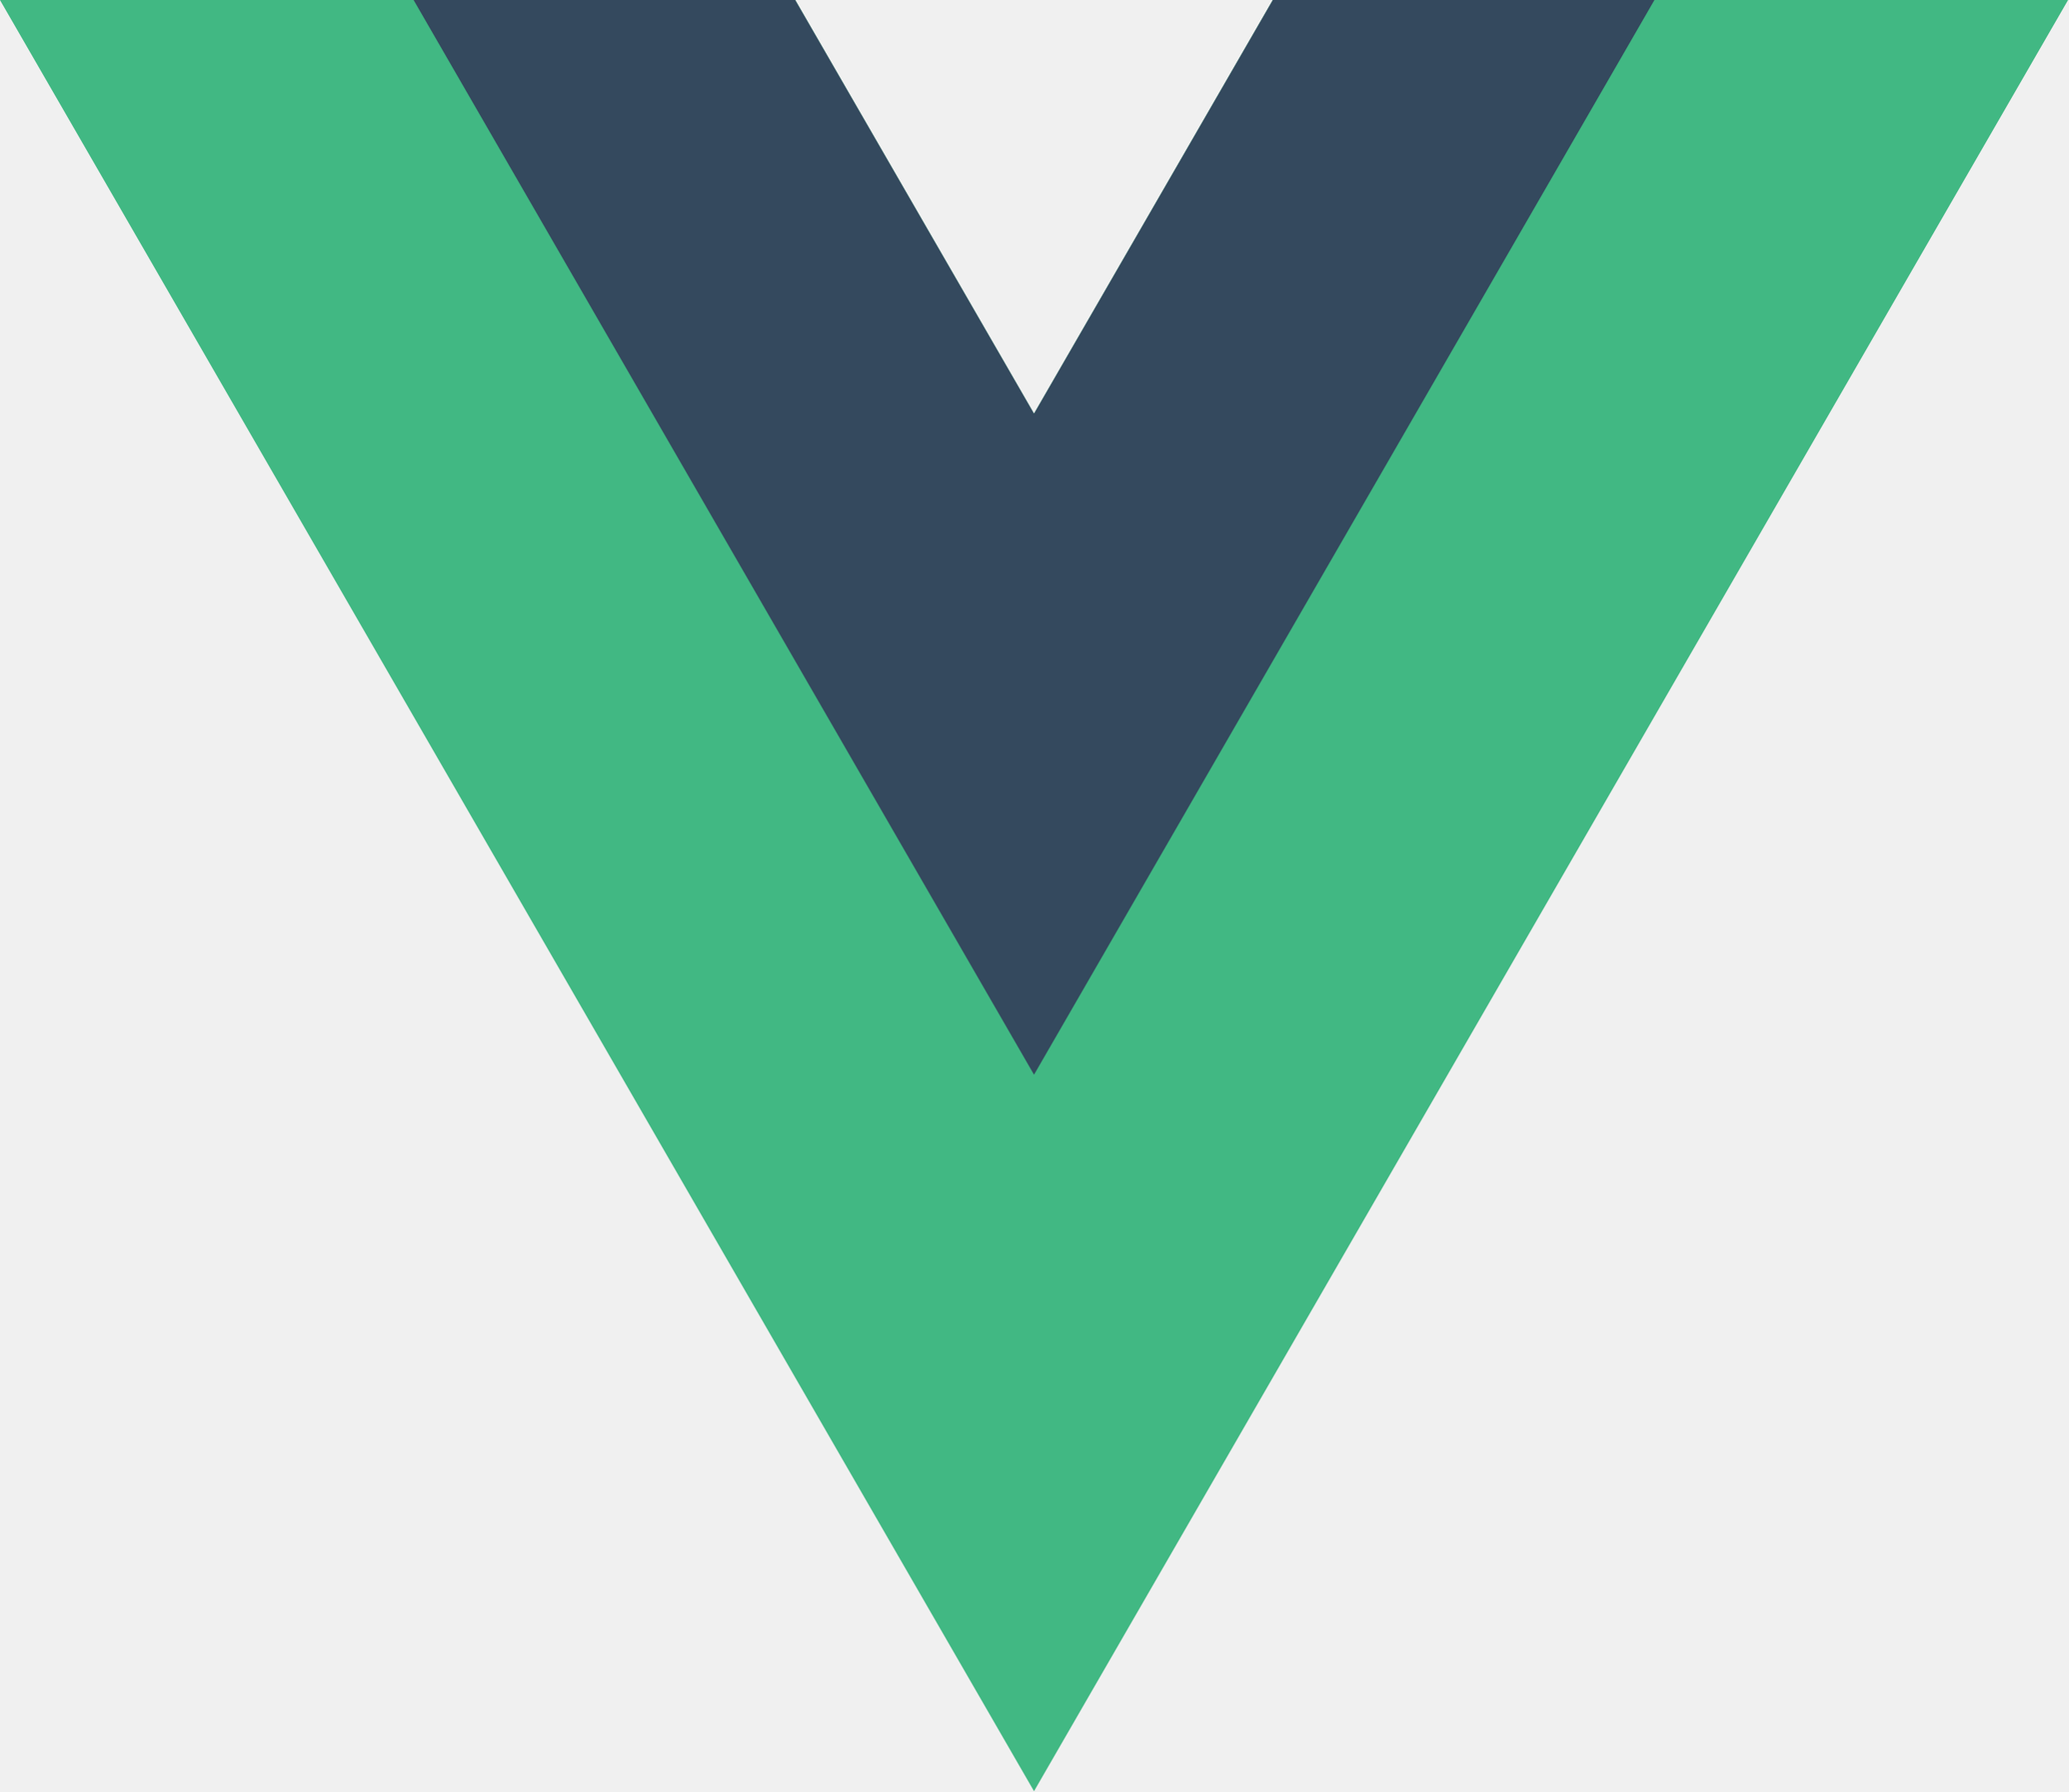
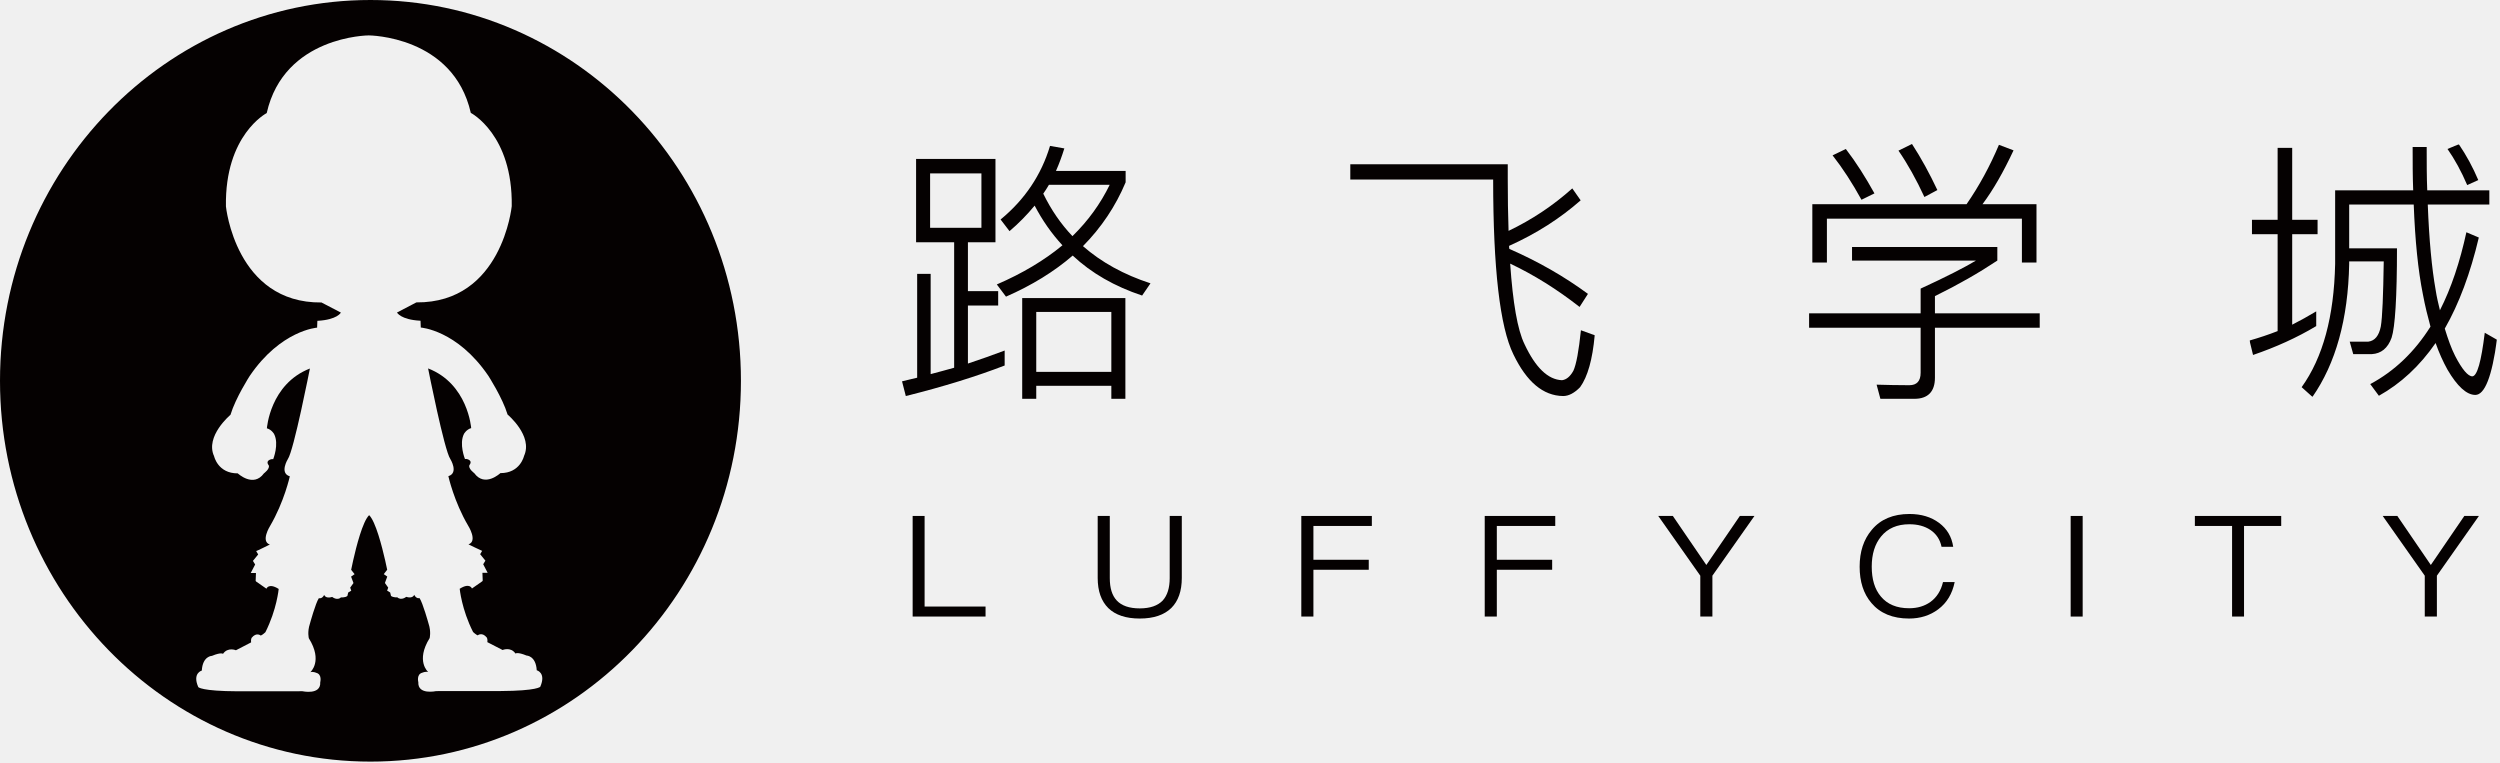
- <svg xmlns="http://www.w3.org/2000/svg" viewBox="0 0 261.76 226.69">
-   <path d="M161.096.001l-30.225 52.351L100.647.001H-.005l130.877 226.688L261.749.001z" fill="#41b883" />
-   <path d="M161.096.001l-30.225 52.351L100.647.001H52.346l78.526 136.01L209.398.001z" fill="#34495e" />
+ <svg xmlns="http://www.w3.org/2000/svg" xmlns:xlink="http://www.w3.org/1999/xlink" width="118px" height="36px" viewBox="0 0 118 36" version="1.1">
+   <defs>
+     <polygon id="path-1" points="0.117 0.11 11.793 0.11 11.793 12.034 0.117 12.034" />
+     <polygon id="path-3" points="0 35.948 117.854 35.948 117.854 0 0 0" />
+   </defs>
+   <g id="Page-1" stroke="none" stroke-width="1" fill="none" fill-rule="evenodd">
+     <g id="Apple-TV" transform="translate(-377, -72)">
+       <g id="Page-1" transform="translate(377, 72)">
+         <path d="M50.619,11.146 C51.358,10.425 51.945,9.613 52.378,8.722 L49.51,8.722 C49.421,8.879 49.332,9.01 49.242,9.141 C49.612,9.901 50.071,10.57 50.619,11.146 Z M48.911,17.553 L52.455,17.553 L52.455,14.723 L48.911,14.723 L48.911,17.553 Z M53.118,18.824 L52.455,18.824 L52.455,18.209 L48.911,18.209 L48.911,18.824 L48.248,18.824 L48.248,14.068 L53.118,14.068 L53.118,18.824 Z M50.237,7.005 C50.122,7.372 49.994,7.726 49.842,8.067 L53.13,8.067 L53.13,8.604 C52.659,9.731 51.983,10.74 51.116,11.618 C51.983,12.378 53.054,12.967 54.303,13.373 L53.908,13.95 C52.608,13.518 51.512,12.889 50.632,12.063 C49.752,12.823 48.707,13.465 47.483,14.002 L47.05,13.426 C48.261,12.902 49.294,12.286 50.147,11.578 C49.625,11.015 49.192,10.386 48.835,9.705 C48.478,10.137 48.083,10.543 47.649,10.91 L47.228,10.36 C48.376,9.416 49.153,8.25 49.561,6.887 L50.237,7.005 Z M43.901,10.753 L46.323,10.753 L46.323,8.185 L43.901,8.185 L43.901,10.753 Z M46.986,7.503 L46.986,11.434 L45.686,11.434 L45.686,13.74 L47.114,13.74 L47.114,14.422 L45.686,14.422 L45.686,17.16 C46.285,16.964 46.859,16.754 47.42,16.545 L47.42,17.252 C46.094,17.763 44.539,18.248 42.754,18.693 L42.576,17.999 C42.805,17.946 43.047,17.881 43.29,17.828 L43.29,12.928 L43.927,12.928 L43.927,17.658 C44.309,17.553 44.679,17.462 45.036,17.357 L45.036,11.434 L43.239,11.434 L43.239,7.503 L46.986,7.503 Z" id="Fill-1" fill="#050101" />
+         <path d="M74.607,9.456 C73.639,10.307 72.517,11.028 71.229,11.605 C71.229,11.657 71.229,11.696 71.242,11.749 C72.593,12.338 73.83,13.046 74.951,13.871 L74.556,14.487 C73.485,13.649 72.389,12.967 71.28,12.443 C71.408,14.291 71.624,15.562 71.956,16.243 C72.478,17.357 73.065,17.92 73.728,17.946 C73.932,17.92 74.11,17.776 74.263,17.501 C74.403,17.199 74.518,16.558 74.62,15.588 L75.27,15.824 C75.168,16.964 74.939,17.776 74.582,18.274 C74.314,18.549 74.046,18.693 73.779,18.693 C72.835,18.68 72.058,18.025 71.433,16.728 C70.796,15.431 70.477,12.679 70.477,8.473 L63.734,8.473 L63.734,7.752 L71.166,7.752 L71.166,8.434 C71.166,9.325 71.178,10.15 71.204,10.897 C72.3,10.373 73.307,9.704 74.212,8.892 L74.607,9.456 Z" id="Fill-3" fill="#050101" />
+         <path d="M91.444,8.971 L90.832,9.298 C90.45,8.473 90.042,7.739 89.608,7.11 L90.246,6.796 C90.679,7.464 91.074,8.185 91.444,8.971 Z M88.474,9.128 L87.862,9.429 C87.429,8.643 86.982,7.949 86.498,7.333 L87.123,7.032 C87.607,7.661 88.053,8.368 88.474,9.128 Z M96.122,12.391 L95.434,12.391 L95.434,10.32 L86.23,10.32 L86.23,12.391 L85.542,12.391 L85.542,9.639 L92.821,9.639 C93.42,8.774 93.93,7.831 94.35,6.835 L95.039,7.097 C94.567,8.106 94.083,8.958 93.573,9.639 L96.122,9.639 L96.122,12.391 Z M94.274,11.657 L94.274,12.299 C93.407,12.876 92.426,13.439 91.329,13.976 L91.329,14.789 L96.275,14.789 L96.275,15.47 L91.329,15.47 L91.329,17.829 C91.329,18.484 90.998,18.824 90.361,18.824 L88.754,18.824 L88.576,18.156 C89.047,18.169 89.558,18.182 90.118,18.182 C90.475,18.182 90.654,17.986 90.654,17.593 L90.654,15.47 L85.389,15.47 L85.389,14.789 L90.654,14.789 L90.654,13.622 C91.852,13.072 92.719,12.627 93.267,12.299 L87.416,12.299 L87.416,11.657 L94.274,11.657 Z" id="Fill-5" fill="#050101" />
+         <g id="Group-9" transform="translate(106.0607, 6.698455)">
+           <mask id="mask-2" fill="white">
+             <use xlink:href="#path-1" />
+           </mask>
+           <g id="Clip-8" />
+           <path d="M10.914,1.801 L10.391,2.037 C10.111,1.381 9.792,0.805 9.461,0.333 L9.996,0.11 C10.353,0.634 10.659,1.198 10.914,1.801 Z M4.821,5.758 C4.77,8.365 4.183,10.462 3.087,12.034 L2.577,11.576 C3.584,10.174 4.107,8.234 4.158,5.758 L4.158,2.285 L7.842,2.285 C7.816,1.63 7.816,0.949 7.816,0.241 L8.479,0.241 C8.479,0.975 8.479,1.656 8.505,2.285 L11.436,2.285 L11.436,2.954 L8.53,2.954 C8.594,4.631 8.721,5.967 8.9,6.977 C8.951,7.317 9.027,7.631 9.104,7.946 C9.639,6.898 10.047,5.666 10.353,4.264 L10.939,4.513 C10.544,6.19 10.009,7.631 9.333,8.811 C9.486,9.309 9.639,9.741 9.818,10.095 C10.149,10.737 10.429,11.065 10.634,11.065 C10.863,11.051 11.054,10.37 11.22,9.007 L11.793,9.335 C11.564,11.065 11.22,11.942 10.774,11.942 C10.366,11.942 9.92,11.536 9.461,10.75 C9.257,10.383 9.065,9.964 8.9,9.492 C8.148,10.58 7.255,11.405 6.223,11.982 L5.815,11.431 C6.962,10.816 7.906,9.912 8.658,8.719 C8.53,8.247 8.403,7.749 8.301,7.199 C8.071,6.059 7.931,4.644 7.867,2.954 L4.821,2.954 L4.821,5.024 L7.077,5.024 C7.077,7.33 6.988,8.745 6.822,9.243 C6.644,9.741 6.325,9.99 5.892,10.016 L5.012,10.016 L4.846,9.427 L5.726,9.427 C6.032,9.387 6.223,9.152 6.312,8.719 C6.389,8.274 6.427,7.251 6.452,5.64 L4.821,5.64 L4.821,5.758 Z M1.443,3.675 L1.443,0.281 L2.131,0.281 L2.131,3.675 L3.329,3.675 L3.329,4.356 L2.131,4.356 L2.131,8.627 C2.513,8.431 2.896,8.221 3.265,7.998 L3.265,8.693 C2.348,9.243 1.354,9.689 0.283,10.056 L0.117,9.374 C0.576,9.243 1.009,9.099 1.443,8.929 L1.443,4.356 L0.232,4.356 L0.232,3.675 L1.443,3.675 Z" id="Fill-7" fill="#050101" mask="url(#mask-2)" />
+         </g>
+         <path d="M25.501,32.414 C25.501,32.414 25.377,32.607 23.632,32.617 L20.587,32.62 C20.587,32.62 19.71,32.813 19.745,32.199 C19.745,32.199 19.644,31.825 19.935,31.751 C19.935,31.751 20.086,31.681 20.212,31.721 C20.212,31.721 19.604,31.208 20.279,30.119 C20.279,30.119 20.358,29.823 20.228,29.435 C20.228,29.435 19.957,28.455 19.802,28.23 C19.802,28.23 19.655,28.282 19.55,28.075 C19.55,28.075 19.493,28.271 19.172,28.171 C19.172,28.171 18.942,28.364 18.755,28.194 C18.755,28.194 18.565,28.212 18.456,28.128 L18.416,27.965 L18.273,27.88 L18.323,27.735 L18.168,27.517 L18.279,27.214 L18.114,27.099 L18.275,26.892 C18.275,26.892 18.24,26.714 18.18,26.451 C18.031,25.796 17.728,24.61 17.423,24.315 C17.118,24.611 16.817,25.797 16.669,26.453 C16.609,26.716 16.575,26.894 16.575,26.894 L16.737,27.101 L16.571,27.216 L16.684,27.519 L16.529,27.737 L16.579,27.881 L16.435,27.967 L16.396,28.13 C16.288,28.215 16.097,28.196 16.097,28.196 C15.911,28.367 15.68,28.175 15.68,28.175 C15.36,28.275 15.302,28.079 15.302,28.079 C15.198,28.286 15.05,28.234 15.05,28.234 C14.896,28.46 14.627,29.441 14.627,29.441 C14.498,29.829 14.577,30.125 14.577,30.125 C15.255,31.212 14.647,31.727 14.647,31.727 C14.773,31.686 14.924,31.756 14.924,31.756 C15.216,31.83 15.115,32.204 15.115,32.204 C15.152,32.818 14.274,32.626 14.274,32.626 L11.229,32.629 C9.484,32.623 9.359,32.43 9.359,32.43 C9.069,31.769 9.525,31.651 9.525,31.651 C9.564,30.961 10.006,30.956 10.006,30.956 C10.439,30.775 10.526,30.861 10.526,30.861 C10.753,30.528 11.136,30.692 11.136,30.692 L11.852,30.321 C11.833,30.174 11.879,30.103 11.879,30.103 C12.105,29.825 12.309,29.999 12.309,29.999 C12.398,29.964 12.527,29.84 12.527,29.84 C13.065,28.774 13.154,27.798 13.154,27.798 C12.675,27.497 12.576,27.787 12.576,27.787 L12.087,27.446 C12.065,27.43 12.067,27.406 12.067,27.406 L12.081,27.047 L11.834,27.047 L12.043,26.644 L11.938,26.474 L12.186,26.169 L12.091,26.011 C12.131,26.003 12.736,25.702 12.736,25.702 C12.29,25.555 12.744,24.832 12.744,24.832 C13.419,23.68 13.679,22.483 13.679,22.483 C13.179,22.331 13.584,21.674 13.584,21.674 C13.865,21.282 14.627,17.394 14.627,17.394 C12.745,18.127 12.597,20.216 12.597,20.216 C12.824,20.279 12.937,20.485 12.937,20.485 C13.182,20.961 12.895,21.673 12.895,21.673 C12.808,21.66 12.732,21.7 12.732,21.7 C12.531,21.79 12.682,21.959 12.682,21.959 C12.759,22.123 12.458,22.342 12.458,22.342 C11.957,23.034 11.223,22.343 11.223,22.343 C10.284,22.35 10.106,21.536 10.106,21.536 C9.668,20.589 10.878,19.58 10.878,19.58 C11.12,18.778 11.786,17.745 11.786,17.745 C13.255,15.582 14.968,15.465 14.968,15.465 L14.98,15.143 C15.919,15.094 16.09,14.754 16.09,14.754 L15.174,14.277 C11.123,14.318 10.664,9.743 10.664,9.743 C10.606,6.363 12.589,5.337 12.589,5.337 C13.411,1.69 17.402,1.671 17.402,1.671 C17.402,1.671 21.393,1.682 22.222,5.328 C22.222,5.328 24.205,6.35 24.154,9.73 C24.154,9.73 23.704,14.306 19.653,14.273 L18.738,14.751 C18.738,14.751 18.909,15.091 19.849,15.139 L19.861,15.46 C19.861,15.46 21.574,15.574 23.047,17.734 C23.047,17.734 23.715,18.766 23.958,19.567 C23.958,19.567 25.17,20.574 24.734,21.522 C24.734,21.522 24.557,22.336 23.618,22.331 C23.618,22.331 22.886,23.024 22.384,22.332 C22.384,22.332 22.082,22.113 22.159,21.949 C22.159,21.949 22.309,21.78 22.108,21.691 C22.108,21.691 22.033,21.651 21.946,21.664 C21.946,21.664 21.657,20.953 21.901,20.477 C21.901,20.477 22.014,20.27 22.24,20.206 C22.24,20.206 22.089,18.118 20.206,17.389 C20.206,17.389 20.974,21.275 21.256,21.666 C21.256,21.666 21.663,22.323 21.163,22.475 C21.163,22.475 21.425,23.673 22.103,24.822 C22.103,24.822 22.558,25.545 22.112,25.693 C22.112,25.693 22.718,25.992 22.757,26.001 L22.663,26.159 L22.911,26.463 L22.807,26.633 L23.017,27.036 L22.77,27.036 L22.784,27.395 C22.784,27.395 22.786,27.42 22.764,27.436 L22.276,27.777 C22.276,27.777 22.177,27.487 21.698,27.79 C21.698,27.79 21.789,28.766 22.329,29.83 C22.329,29.83 22.458,29.954 22.547,29.989 C22.547,29.989 22.751,29.814 22.977,30.092 C22.977,30.092 23.023,30.163 23.004,30.31 L23.722,30.68 C23.722,30.68 24.104,30.515 24.331,30.848 C24.331,30.848 24.418,30.761 24.851,30.941 C24.851,30.941 25.294,30.946 25.334,31.636 C25.334,31.636 25.79,31.752 25.501,32.414 M17.486,8.18181818e-05 C7.829,8.18181818e-05 0,8.047 0,17.974 C0,27.901 7.829,35.948 17.486,35.948 C27.143,35.948 34.972,27.901 34.972,17.974 C34.972,8.047 27.143,8.18181818e-05 17.486,8.18181818e-05" id="Fill-10" fill="#050101" />
+         <polygon id="Fill-12" fill="#050101" points="43.641 24.353 43.641 28.629 46.518 28.629 46.518 29.101 43.077 29.101 43.077 24.353" />
+         <path d="M52.382,24.353 L52.382,27.286 C52.382,27.751 52.486,28.104 52.71,28.343 C52.939,28.589 53.301,28.716 53.796,28.716 C54.284,28.716 54.646,28.589 54.882,28.343 C55.098,28.104 55.21,27.751 55.21,27.286 L55.21,24.353 L55.781,24.353 L55.781,27.279 C55.781,27.898 55.614,28.37 55.287,28.696 C54.945,29.028 54.451,29.195 53.796,29.195 C53.141,29.195 52.647,29.028 52.312,28.702 C51.978,28.37 51.811,27.898 51.811,27.279 L51.811,24.353 L52.382,24.353 Z" id="Fill-14" fill="#050101" />
+         <polygon id="Fill-16" fill="#050101" points="64.751 24.353 64.751 24.825 61.993 24.825 61.993 26.421 64.605 26.421 64.605 26.893 61.993 26.893 61.993 29.101 61.422 29.101 61.422 24.353" />
+         <polygon id="Fill-18" fill="#050101" points="73.408 24.353 73.408 24.825 70.65 24.825 70.65 26.421 73.262 26.421 73.262 26.893 70.65 26.893 70.65 29.101 70.079 29.101 70.079 24.353" />
+         <polygon id="Fill-20" fill="#050101" points="78.958 24.353 80.539 26.667 82.121 24.353 82.81 24.353 80.825 27.173 80.825 29.101 80.254 29.101 80.254 27.173 78.269 24.353" />
+         <path d="M91.522,24.679 C91.899,24.958 92.122,25.337 92.191,25.809 L91.641,25.809 C91.571,25.464 91.39,25.197 91.112,25.011 C90.84,24.832 90.513,24.745 90.123,24.745 C89.544,24.745 89.099,24.938 88.785,25.324 C88.492,25.683 88.346,26.155 88.346,26.747 C88.346,27.339 88.485,27.811 88.778,28.157 C89.085,28.523 89.523,28.709 90.109,28.709 C90.506,28.709 90.84,28.609 91.118,28.41 C91.411,28.197 91.613,27.884 91.71,27.472 L92.261,27.472 C92.149,28.024 91.892,28.456 91.481,28.762 C91.098,29.048 90.638,29.195 90.109,29.195 C89.335,29.195 88.743,28.949 88.332,28.463 C87.956,28.024 87.775,27.452 87.775,26.747 C87.775,26.042 87.963,25.464 88.346,25.011 C88.764,24.506 89.363,24.26 90.129,24.26 C90.68,24.26 91.146,24.399 91.522,24.679" id="Fill-22" fill="#050101" />
+         <mask id="mask-4" fill="white">
+           <use xlink:href="#path-3" />
+         </mask>
+         <g id="Clip-25" />
+         <polygon id="Fill-24" fill="#050101" mask="url(#mask-4)" points="97.735 29.102 98.302 29.102 98.302 24.353 97.735 24.353" />
+         <polygon id="Fill-26" fill="#050101" mask="url(#mask-4)" points="107.673 24.353 107.673 24.825 105.918 24.825 105.918 29.101 105.354 29.101 105.354 24.825 103.598 24.825 103.598 24.353" />
+         <polygon id="Fill-27" fill="#050101" mask="url(#mask-4)" points="113.154 24.353 114.735 26.667 116.316 24.353 117.005 24.353 115.021 27.173 115.021 29.101 114.449 29.101 114.449 27.173 112.464 24.353" />
+       </g>
+     </g>
+   </g>
</svg>
